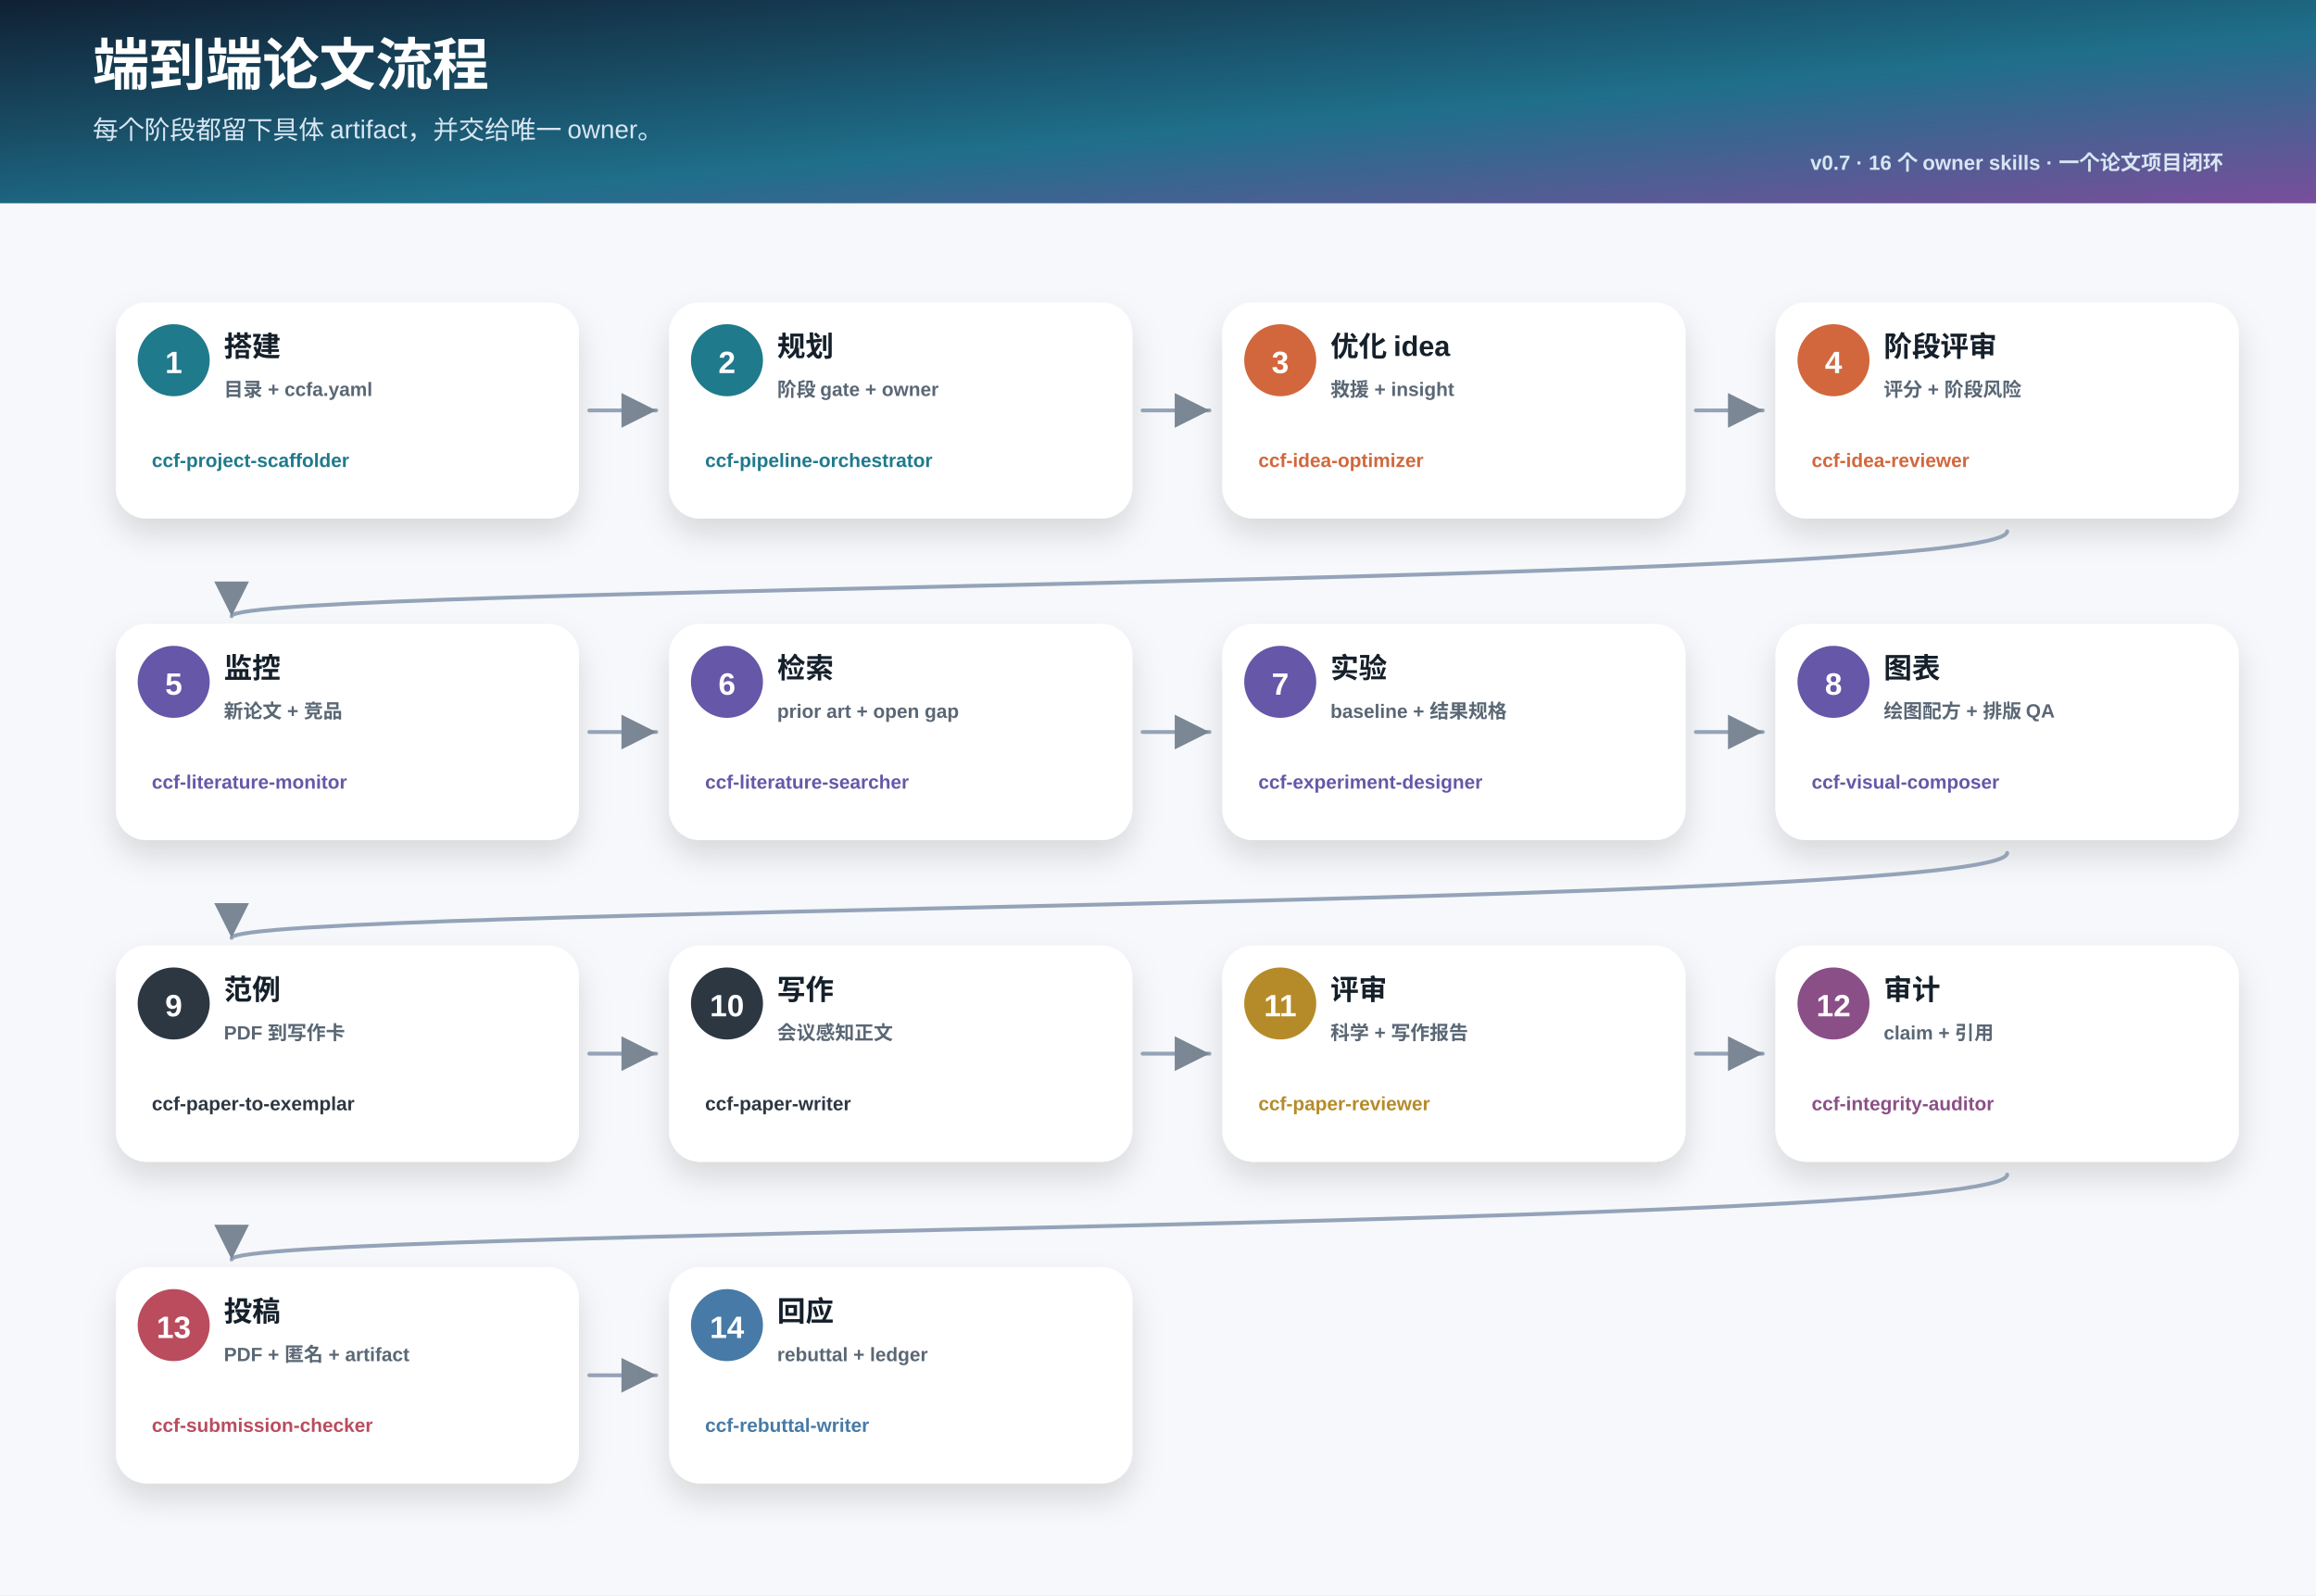
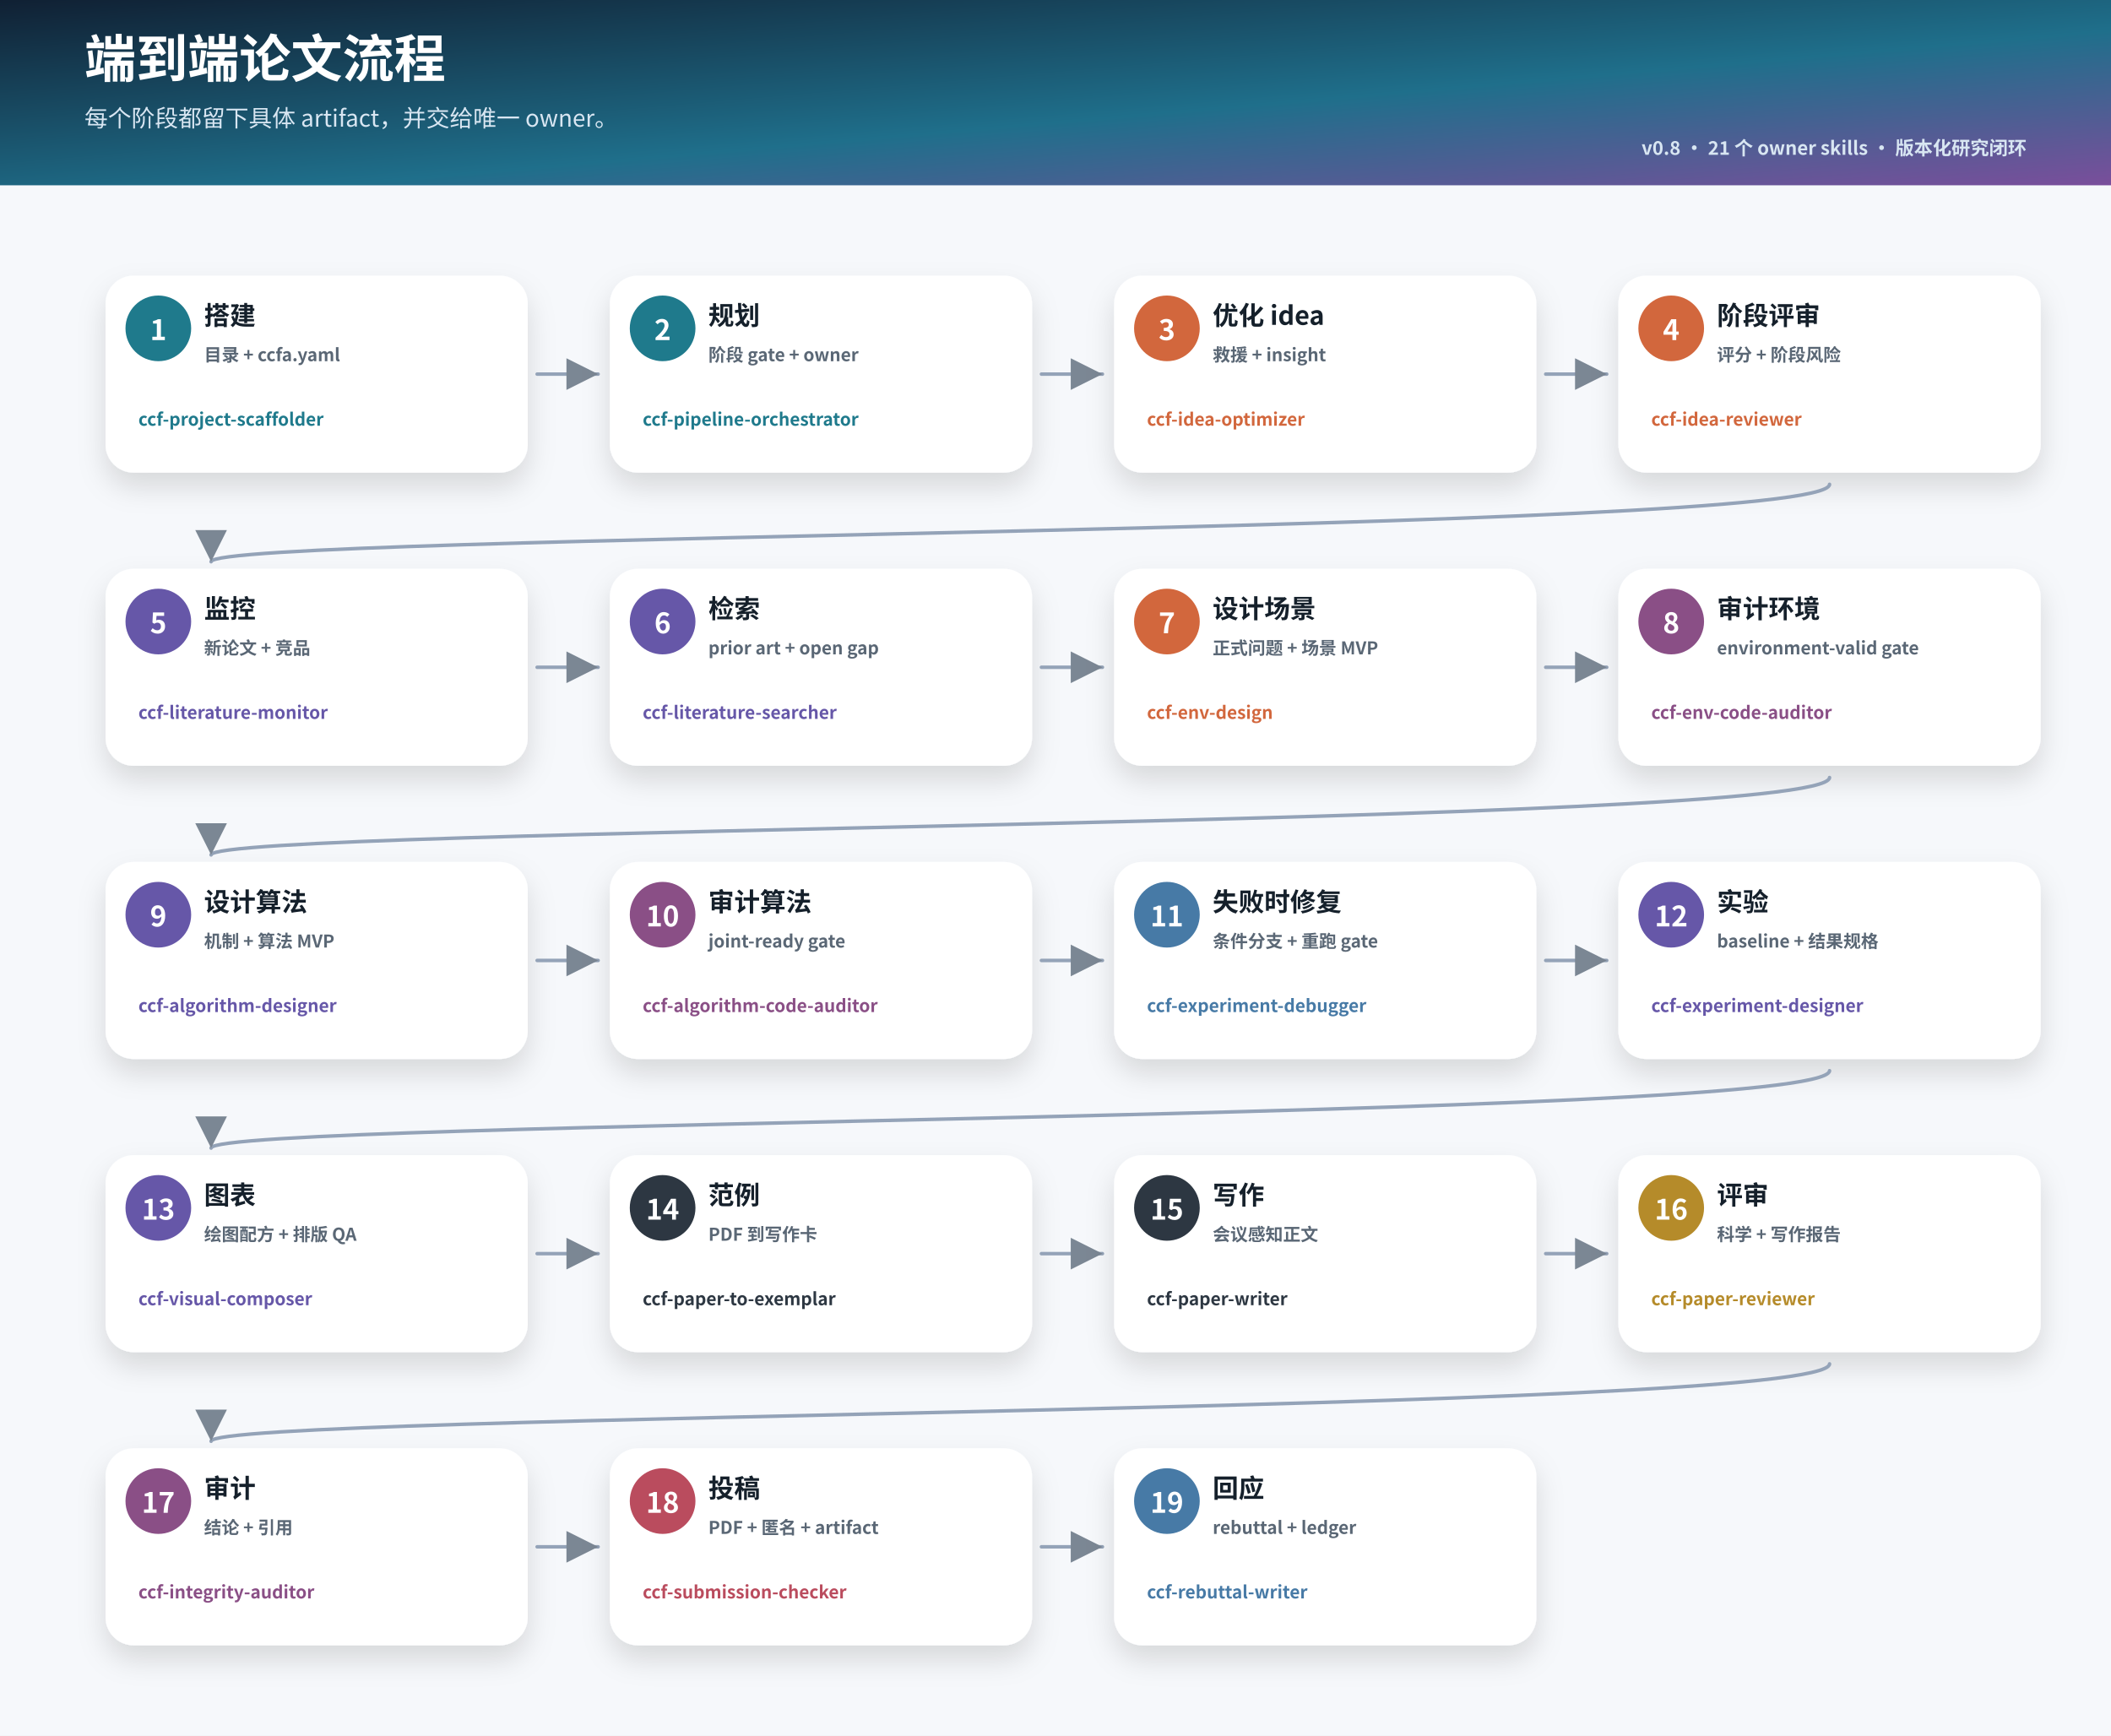
- <svg xmlns="http://www.w3.org/2000/svg" width="1800" height="1240" viewBox="0 0 1800 1240">
+ <svg xmlns="http://www.w3.org/2000/svg" width="1800" height="1480" viewBox="0 0 1800 1480">
  <defs>
    <linearGradient id="header" x1="0" y1="0" x2="1" y2="1">
      <stop offset="0" stop-color="#102033" />
      <stop offset="0.58" stop-color="#1F6F8B" />
      <stop offset="1" stop-color="#7A4E9B" />
    </linearGradient>
    <filter id="shadow" x="-20%" y="-20%" width="140%" height="160%">
      <feDropShadow dx="0" dy="12" stdDeviation="12" flood-color="#0B1826" flood-opacity="0.13" />
    </filter>
    <marker id="arrow" markerWidth="13" markerHeight="13" refX="11" refY="6.5" orient="auto">
      <path d="M2,2 L11,6.5 L2,11 Z" fill="#7B8794" />
    </marker>
  </defs>
-   <style>text{font-family:Microsoft YaHei, Segoe UI, Arial, sans-serif;dominant-baseline:auto} .mono{font-family:Consolas,Menlo,monospace}</style>
-   <rect x="0" y="0" width="1800" height="1240" rx="0" fill="#F6F8FB" stroke="none" stroke-width="2" />
+   <style>text{font-family:'Droid Sans Fallback', 'Microsoft YaHei', 'PingFang SC', 'Noto Sans CJK SC', 'Segoe UI', Arial, sans-serif;dominant-baseline:auto} .mono{font-family:Consolas,Menlo,monospace}</style>
+   <rect x="0" y="0" width="1800" height="1480" rx="0" fill="#F6F8FB" stroke="none" stroke-width="2" />
  <rect x="0" y="0" width="1800" height="158" rx="0" fill="url(#header)" stroke="none" stroke-width="2" />
  <text x="72" y="66" font-size="44" font-weight="850" fill="#FFFFFF" text-anchor="start">端到端论文流程</text>
  <text x="72" y="108" font-size="20" font-weight="500" fill="#D8E6F2" text-anchor="start">每个阶段都留下具体 artifact，并交给唯一 owner。</text>
-   <text x="1728" y="132" font-size="16" font-weight="650" fill="#D8E6F2" text-anchor="end">v0.7 · 16 个 owner skills · 一个论文项目闭环</text>
+   <text x="1728" y="132" font-size="16" font-weight="650" fill="#D8E6F2" text-anchor="end">v0.8 · 21 个 owner skills · 版本化研究闭环</text>
  <rect x="90" y="235" width="360" height="168" rx="24" fill="#FFFFFF" stroke="none" stroke-width="2" filter="url(#shadow)" />
  <circle cx="135" cy="280" r="28" fill="#1F7A8C" />
  <text x="135" y="290" font-size="24" font-weight="850" fill="#FFFFFF" text-anchor="middle">1</text>
  <text x="174" y="277" font-size="22" font-weight="840" fill="#15202B" text-anchor="start">搭建</text>
  <text x="174" y="308" font-size="15" font-weight="560" fill="#5A6775" text-anchor="start">目录 + ccfa.yaml</text>
  <text x="118" y="363" font-size="15" font-weight="760" fill="#1F7A8C" text-anchor="start">ccf-project-scaffolder</text>
  <line x1="458" y1="319" x2="510" y2="319" stroke="#94A3B8" stroke-width="3" stroke-linecap="round" marker-end="url(#arrow)" />
  <rect x="520" y="235" width="360" height="168" rx="24" fill="#FFFFFF" stroke="none" stroke-width="2" filter="url(#shadow)" />
  <circle cx="565" cy="280" r="28" fill="#1F7A8C" />
  <text x="565" y="290" font-size="24" font-weight="850" fill="#FFFFFF" text-anchor="middle">2</text>
  <text x="604" y="277" font-size="22" font-weight="840" fill="#15202B" text-anchor="start">规划</text>
  <text x="604" y="308" font-size="15" font-weight="560" fill="#5A6775" text-anchor="start">阶段 gate + owner</text>
  <text x="548" y="363" font-size="15" font-weight="760" fill="#1F7A8C" text-anchor="start">ccf-pipeline-orchestrator</text>
  <line x1="888" y1="319" x2="940" y2="319" stroke="#94A3B8" stroke-width="3" stroke-linecap="round" marker-end="url(#arrow)" />
  <rect x="950" y="235" width="360" height="168" rx="24" fill="#FFFFFF" stroke="none" stroke-width="2" filter="url(#shadow)" />
  <circle cx="995" cy="280" r="28" fill="#D2673D" />
  <text x="995" y="290" font-size="24" font-weight="850" fill="#FFFFFF" text-anchor="middle">3</text>
  <text x="1034" y="277" font-size="22" font-weight="840" fill="#15202B" text-anchor="start">优化 idea</text>
  <text x="1034" y="308" font-size="15" font-weight="560" fill="#5A6775" text-anchor="start">救援 + insight</text>
  <text x="978" y="363" font-size="15" font-weight="760" fill="#D2673D" text-anchor="start">ccf-idea-optimizer</text>
  <line x1="1318" y1="319" x2="1370" y2="319" stroke="#94A3B8" stroke-width="3" stroke-linecap="round" marker-end="url(#arrow)" />
  <rect x="1380" y="235" width="360" height="168" rx="24" fill="#FFFFFF" stroke="none" stroke-width="2" filter="url(#shadow)" />
  <circle cx="1425" cy="280" r="28" fill="#D2673D" />
  <text x="1425" y="290" font-size="24" font-weight="850" fill="#FFFFFF" text-anchor="middle">4</text>
  <text x="1464" y="277" font-size="22" font-weight="840" fill="#15202B" text-anchor="start">阶段评审</text>
  <text x="1464" y="308" font-size="15" font-weight="560" fill="#5A6775" text-anchor="start">评分 + 阶段风险</text>
  <text x="1408" y="363" font-size="15" font-weight="760" fill="#D2673D" text-anchor="start">ccf-idea-reviewer</text>
  <path d="M1560 413 C1560 455, 180 455, 180 479" fill="none" stroke="#94A3B8" stroke-width="3" stroke-linecap="round" stroke-linejoin="round" marker-end="url(#arrow)" />
  <rect x="90" y="485" width="360" height="168" rx="24" fill="#FFFFFF" stroke="none" stroke-width="2" filter="url(#shadow)" />
  <circle cx="135" cy="530" r="28" fill="#6657A8" />
  <text x="135" y="540" font-size="24" font-weight="850" fill="#FFFFFF" text-anchor="middle">5</text>
  <text x="174" y="527" font-size="22" font-weight="840" fill="#15202B" text-anchor="start">监控</text>
  <text x="174" y="558" font-size="15" font-weight="560" fill="#5A6775" text-anchor="start">新论文 + 竞品</text>
  <text x="118" y="613" font-size="15" font-weight="760" fill="#6657A8" text-anchor="start">ccf-literature-monitor</text>
  <line x1="458" y1="569" x2="510" y2="569" stroke="#94A3B8" stroke-width="3" stroke-linecap="round" marker-end="url(#arrow)" />
  <rect x="520" y="485" width="360" height="168" rx="24" fill="#FFFFFF" stroke="none" stroke-width="2" filter="url(#shadow)" />
  <circle cx="565" cy="530" r="28" fill="#6657A8" />
  <text x="565" y="540" font-size="24" font-weight="850" fill="#FFFFFF" text-anchor="middle">6</text>
  <text x="604" y="527" font-size="22" font-weight="840" fill="#15202B" text-anchor="start">检索</text>
  <text x="604" y="558" font-size="15" font-weight="560" fill="#5A6775" text-anchor="start">prior art + open gap</text>
  <text x="548" y="613" font-size="15" font-weight="760" fill="#6657A8" text-anchor="start">ccf-literature-searcher</text>
  <line x1="888" y1="569" x2="940" y2="569" stroke="#94A3B8" stroke-width="3" stroke-linecap="round" marker-end="url(#arrow)" />
  <rect x="950" y="485" width="360" height="168" rx="24" fill="#FFFFFF" stroke="none" stroke-width="2" filter="url(#shadow)" />
-   <circle cx="995" cy="530" r="28" fill="#6657A8" />
+   <circle cx="995" cy="530" r="28" fill="#D2673D" />
  <text x="995" y="540" font-size="24" font-weight="850" fill="#FFFFFF" text-anchor="middle">7</text>
-   <text x="1034" y="527" font-size="22" font-weight="840" fill="#15202B" text-anchor="start">实验</text>
-   <text x="1034" y="558" font-size="15" font-weight="560" fill="#5A6775" text-anchor="start">baseline + 结果规格</text>
-   <text x="978" y="613" font-size="15" font-weight="760" fill="#6657A8" text-anchor="start">ccf-experiment-designer</text>
+   <text x="1034" y="527" font-size="22" font-weight="840" fill="#15202B" text-anchor="start">设计场景</text>
+   <text x="1034" y="558" font-size="15" font-weight="560" fill="#5A6775" text-anchor="start">正式问题 + 场景 MVP</text>
+   <text x="978" y="613" font-size="15" font-weight="760" fill="#D2673D" text-anchor="start">ccf-env-design</text>
  <line x1="1318" y1="569" x2="1370" y2="569" stroke="#94A3B8" stroke-width="3" stroke-linecap="round" marker-end="url(#arrow)" />
  <rect x="1380" y="485" width="360" height="168" rx="24" fill="#FFFFFF" stroke="none" stroke-width="2" filter="url(#shadow)" />
-   <circle cx="1425" cy="530" r="28" fill="#6657A8" />
+   <circle cx="1425" cy="530" r="28" fill="#8A4F86" />
  <text x="1425" y="540" font-size="24" font-weight="850" fill="#FFFFFF" text-anchor="middle">8</text>
-   <text x="1464" y="527" font-size="22" font-weight="840" fill="#15202B" text-anchor="start">图表</text>
-   <text x="1464" y="558" font-size="15" font-weight="560" fill="#5A6775" text-anchor="start">绘图配方 + 排版 QA</text>
-   <text x="1408" y="613" font-size="15" font-weight="760" fill="#6657A8" text-anchor="start">ccf-visual-composer</text>
+   <text x="1464" y="527" font-size="22" font-weight="840" fill="#15202B" text-anchor="start">审计环境</text>
+   <text x="1464" y="558" font-size="15" font-weight="560" fill="#5A6775" text-anchor="start">environment-valid gate</text>
+   <text x="1408" y="613" font-size="15" font-weight="760" fill="#8A4F86" text-anchor="start">ccf-env-code-auditor</text>
  <path d="M1560 663 C1560 705, 180 705, 180 729" fill="none" stroke="#94A3B8" stroke-width="3" stroke-linecap="round" stroke-linejoin="round" marker-end="url(#arrow)" />
  <rect x="90" y="735" width="360" height="168" rx="24" fill="#FFFFFF" stroke="none" stroke-width="2" filter="url(#shadow)" />
-   <circle cx="135" cy="780" r="28" fill="#2D3742" />
+   <circle cx="135" cy="780" r="28" fill="#6657A8" />
  <text x="135" y="790" font-size="24" font-weight="850" fill="#FFFFFF" text-anchor="middle">9</text>
-   <text x="174" y="777" font-size="22" font-weight="840" fill="#15202B" text-anchor="start">范例</text>
-   <text x="174" y="808" font-size="15" font-weight="560" fill="#5A6775" text-anchor="start">PDF 到写作卡</text>
-   <text x="118" y="863" font-size="15" font-weight="760" fill="#2D3742" text-anchor="start">ccf-paper-to-exemplar</text>
+   <text x="174" y="777" font-size="22" font-weight="840" fill="#15202B" text-anchor="start">设计算法</text>
+   <text x="174" y="808" font-size="15" font-weight="560" fill="#5A6775" text-anchor="start">机制 + 算法 MVP</text>
+   <text x="118" y="863" font-size="15" font-weight="760" fill="#6657A8" text-anchor="start">ccf-algorithm-designer</text>
  <line x1="458" y1="819" x2="510" y2="819" stroke="#94A3B8" stroke-width="3" stroke-linecap="round" marker-end="url(#arrow)" />
  <rect x="520" y="735" width="360" height="168" rx="24" fill="#FFFFFF" stroke="none" stroke-width="2" filter="url(#shadow)" />
-   <circle cx="565" cy="780" r="28" fill="#2D3742" />
+   <circle cx="565" cy="780" r="28" fill="#8A4F86" />
  <text x="565" y="790" font-size="24" font-weight="850" fill="#FFFFFF" text-anchor="middle">10</text>
-   <text x="604" y="777" font-size="22" font-weight="840" fill="#15202B" text-anchor="start">写作</text>
-   <text x="604" y="808" font-size="15" font-weight="560" fill="#5A6775" text-anchor="start">会议感知正文</text>
-   <text x="548" y="863" font-size="15" font-weight="760" fill="#2D3742" text-anchor="start">ccf-paper-writer</text>
+   <text x="604" y="777" font-size="22" font-weight="840" fill="#15202B" text-anchor="start">审计算法</text>
+   <text x="604" y="808" font-size="15" font-weight="560" fill="#5A6775" text-anchor="start">joint-ready gate</text>
+   <text x="548" y="863" font-size="15" font-weight="760" fill="#8A4F86" text-anchor="start">ccf-algorithm-code-auditor</text>
  <line x1="888" y1="819" x2="940" y2="819" stroke="#94A3B8" stroke-width="3" stroke-linecap="round" marker-end="url(#arrow)" />
  <rect x="950" y="735" width="360" height="168" rx="24" fill="#FFFFFF" stroke="none" stroke-width="2" filter="url(#shadow)" />
-   <circle cx="995" cy="780" r="28" fill="#B58B2A" />
+   <circle cx="995" cy="780" r="28" fill="#477AA6" />
  <text x="995" y="790" font-size="24" font-weight="850" fill="#FFFFFF" text-anchor="middle">11</text>
-   <text x="1034" y="777" font-size="22" font-weight="840" fill="#15202B" text-anchor="start">评审</text>
-   <text x="1034" y="808" font-size="15" font-weight="560" fill="#5A6775" text-anchor="start">科学 + 写作报告</text>
-   <text x="978" y="863" font-size="15" font-weight="760" fill="#B58B2A" text-anchor="start">ccf-paper-reviewer</text>
+   <text x="1034" y="777" font-size="22" font-weight="840" fill="#15202B" text-anchor="start">失败时修复</text>
+   <text x="1034" y="808" font-size="15" font-weight="560" fill="#5A6775" text-anchor="start">条件分支 + 重跑 gate</text>
+   <text x="978" y="863" font-size="15" font-weight="760" fill="#477AA6" text-anchor="start">ccf-experiment-debugger</text>
  <line x1="1318" y1="819" x2="1370" y2="819" stroke="#94A3B8" stroke-width="3" stroke-linecap="round" marker-end="url(#arrow)" />
  <rect x="1380" y="735" width="360" height="168" rx="24" fill="#FFFFFF" stroke="none" stroke-width="2" filter="url(#shadow)" />
-   <circle cx="1425" cy="780" r="28" fill="#8A4F86" />
+   <circle cx="1425" cy="780" r="28" fill="#6657A8" />
  <text x="1425" y="790" font-size="24" font-weight="850" fill="#FFFFFF" text-anchor="middle">12</text>
-   <text x="1464" y="777" font-size="22" font-weight="840" fill="#15202B" text-anchor="start">审计</text>
-   <text x="1464" y="808" font-size="15" font-weight="560" fill="#5A6775" text-anchor="start">claim + 引用</text>
-   <text x="1408" y="863" font-size="15" font-weight="760" fill="#8A4F86" text-anchor="start">ccf-integrity-auditor</text>
+   <text x="1464" y="777" font-size="22" font-weight="840" fill="#15202B" text-anchor="start">实验</text>
+   <text x="1464" y="808" font-size="15" font-weight="560" fill="#5A6775" text-anchor="start">baseline + 结果规格</text>
+   <text x="1408" y="863" font-size="15" font-weight="760" fill="#6657A8" text-anchor="start">ccf-experiment-designer</text>
  <path d="M1560 913 C1560 955, 180 955, 180 979" fill="none" stroke="#94A3B8" stroke-width="3" stroke-linecap="round" stroke-linejoin="round" marker-end="url(#arrow)" />
  <rect x="90" y="985" width="360" height="168" rx="24" fill="#FFFFFF" stroke="none" stroke-width="2" filter="url(#shadow)" />
-   <circle cx="135" cy="1030" r="28" fill="#BA4C5E" />
+   <circle cx="135" cy="1030" r="28" fill="#6657A8" />
  <text x="135" y="1040" font-size="24" font-weight="850" fill="#FFFFFF" text-anchor="middle">13</text>
-   <text x="174" y="1027" font-size="22" font-weight="840" fill="#15202B" text-anchor="start">投稿</text>
-   <text x="174" y="1058" font-size="15" font-weight="560" fill="#5A6775" text-anchor="start">PDF + 匿名 + artifact</text>
-   <text x="118" y="1113" font-size="15" font-weight="760" fill="#BA4C5E" text-anchor="start">ccf-submission-checker</text>
+   <text x="174" y="1027" font-size="22" font-weight="840" fill="#15202B" text-anchor="start">图表</text>
+   <text x="174" y="1058" font-size="15" font-weight="560" fill="#5A6775" text-anchor="start">绘图配方 + 排版 QA</text>
+   <text x="118" y="1113" font-size="15" font-weight="760" fill="#6657A8" text-anchor="start">ccf-visual-composer</text>
  <line x1="458" y1="1069" x2="510" y2="1069" stroke="#94A3B8" stroke-width="3" stroke-linecap="round" marker-end="url(#arrow)" />
  <rect x="520" y="985" width="360" height="168" rx="24" fill="#FFFFFF" stroke="none" stroke-width="2" filter="url(#shadow)" />
-   <circle cx="565" cy="1030" r="28" fill="#477AA6" />
+   <circle cx="565" cy="1030" r="28" fill="#2D3742" />
  <text x="565" y="1040" font-size="24" font-weight="850" fill="#FFFFFF" text-anchor="middle">14</text>
-   <text x="604" y="1027" font-size="22" font-weight="840" fill="#15202B" text-anchor="start">回应</text>
-   <text x="604" y="1058" font-size="15" font-weight="560" fill="#5A6775" text-anchor="start">rebuttal + ledger</text>
-   <text x="548" y="1113" font-size="15" font-weight="760" fill="#477AA6" text-anchor="start">ccf-rebuttal-writer</text>
+   <text x="604" y="1027" font-size="22" font-weight="840" fill="#15202B" text-anchor="start">范例</text>
+   <text x="604" y="1058" font-size="15" font-weight="560" fill="#5A6775" text-anchor="start">PDF 到写作卡</text>
+   <text x="548" y="1113" font-size="15" font-weight="760" fill="#2D3742" text-anchor="start">ccf-paper-to-exemplar</text>
+   <line x1="888" y1="1069" x2="940" y2="1069" stroke="#94A3B8" stroke-width="3" stroke-linecap="round" marker-end="url(#arrow)" />
+   <rect x="950" y="985" width="360" height="168" rx="24" fill="#FFFFFF" stroke="none" stroke-width="2" filter="url(#shadow)" />
+   <circle cx="995" cy="1030" r="28" fill="#2D3742" />
+   <text x="995" y="1040" font-size="24" font-weight="850" fill="#FFFFFF" text-anchor="middle">15</text>
+   <text x="1034" y="1027" font-size="22" font-weight="840" fill="#15202B" text-anchor="start">写作</text>
+   <text x="1034" y="1058" font-size="15" font-weight="560" fill="#5A6775" text-anchor="start">会议感知正文</text>
+   <text x="978" y="1113" font-size="15" font-weight="760" fill="#2D3742" text-anchor="start">ccf-paper-writer</text>
+   <line x1="1318" y1="1069" x2="1370" y2="1069" stroke="#94A3B8" stroke-width="3" stroke-linecap="round" marker-end="url(#arrow)" />
+   <rect x="1380" y="985" width="360" height="168" rx="24" fill="#FFFFFF" stroke="none" stroke-width="2" filter="url(#shadow)" />
+   <circle cx="1425" cy="1030" r="28" fill="#B58B2A" />
+   <text x="1425" y="1040" font-size="24" font-weight="850" fill="#FFFFFF" text-anchor="middle">16</text>
+   <text x="1464" y="1027" font-size="22" font-weight="840" fill="#15202B" text-anchor="start">评审</text>
+   <text x="1464" y="1058" font-size="15" font-weight="560" fill="#5A6775" text-anchor="start">科学 + 写作报告</text>
+   <text x="1408" y="1113" font-size="15" font-weight="760" fill="#B58B2A" text-anchor="start">ccf-paper-reviewer</text>
+   <path d="M1560 1163 C1560 1205, 180 1205, 180 1229" fill="none" stroke="#94A3B8" stroke-width="3" stroke-linecap="round" stroke-linejoin="round" marker-end="url(#arrow)" />
+   <rect x="90" y="1235" width="360" height="168" rx="24" fill="#FFFFFF" stroke="none" stroke-width="2" filter="url(#shadow)" />
+   <circle cx="135" cy="1280" r="28" fill="#8A4F86" />
+   <text x="135" y="1290" font-size="24" font-weight="850" fill="#FFFFFF" text-anchor="middle">17</text>
+   <text x="174" y="1277" font-size="22" font-weight="840" fill="#15202B" text-anchor="start">审计</text>
+   <text x="174" y="1308" font-size="15" font-weight="560" fill="#5A6775" text-anchor="start">结论 + 引用</text>
+   <text x="118" y="1363" font-size="15" font-weight="760" fill="#8A4F86" text-anchor="start">ccf-integrity-auditor</text>
+   <line x1="458" y1="1319" x2="510" y2="1319" stroke="#94A3B8" stroke-width="3" stroke-linecap="round" marker-end="url(#arrow)" />
+   <rect x="520" y="1235" width="360" height="168" rx="24" fill="#FFFFFF" stroke="none" stroke-width="2" filter="url(#shadow)" />
+   <circle cx="565" cy="1280" r="28" fill="#BA4C5E" />
+   <text x="565" y="1290" font-size="24" font-weight="850" fill="#FFFFFF" text-anchor="middle">18</text>
+   <text x="604" y="1277" font-size="22" font-weight="840" fill="#15202B" text-anchor="start">投稿</text>
+   <text x="604" y="1308" font-size="15" font-weight="560" fill="#5A6775" text-anchor="start">PDF + 匿名 + artifact</text>
+   <text x="548" y="1363" font-size="15" font-weight="760" fill="#BA4C5E" text-anchor="start">ccf-submission-checker</text>
+   <line x1="888" y1="1319" x2="940" y2="1319" stroke="#94A3B8" stroke-width="3" stroke-linecap="round" marker-end="url(#arrow)" />
+   <rect x="950" y="1235" width="360" height="168" rx="24" fill="#FFFFFF" stroke="none" stroke-width="2" filter="url(#shadow)" />
+   <circle cx="995" cy="1280" r="28" fill="#477AA6" />
+   <text x="995" y="1290" font-size="24" font-weight="850" fill="#FFFFFF" text-anchor="middle">19</text>
+   <text x="1034" y="1277" font-size="22" font-weight="840" fill="#15202B" text-anchor="start">回应</text>
+   <text x="1034" y="1308" font-size="15" font-weight="560" fill="#5A6775" text-anchor="start">rebuttal + ledger</text>
+   <text x="978" y="1363" font-size="15" font-weight="760" fill="#477AA6" text-anchor="start">ccf-rebuttal-writer</text>
</svg>
